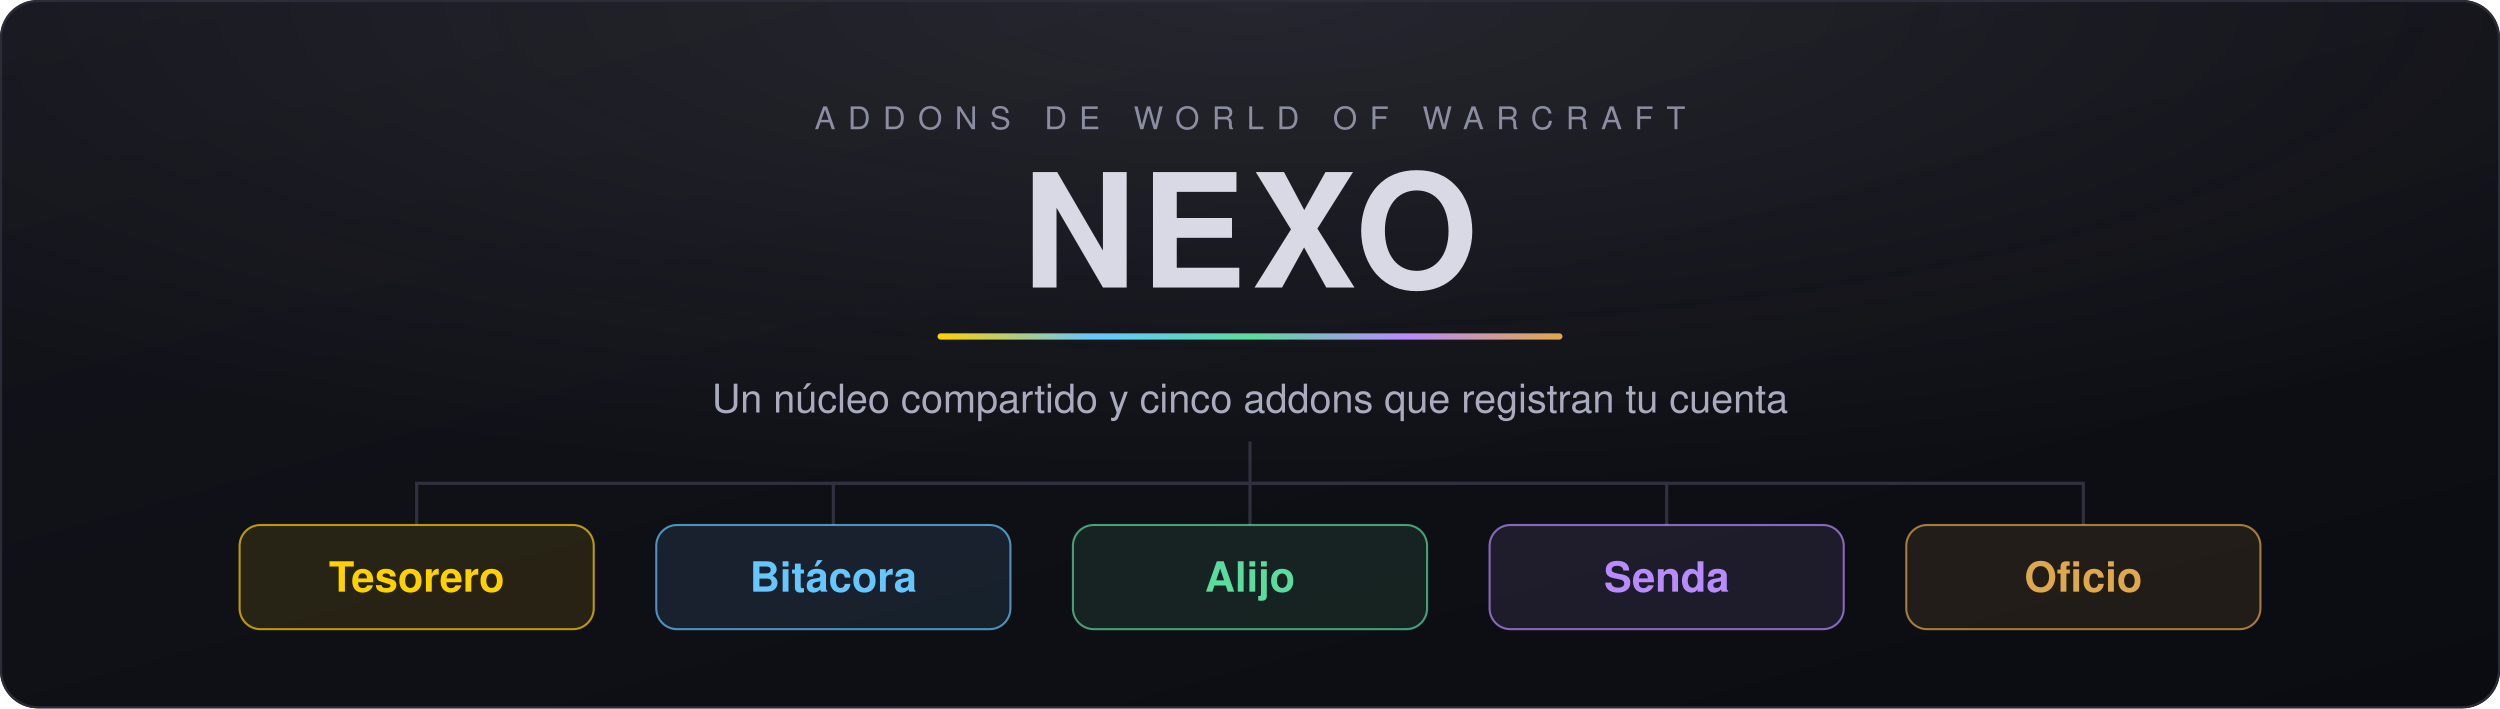
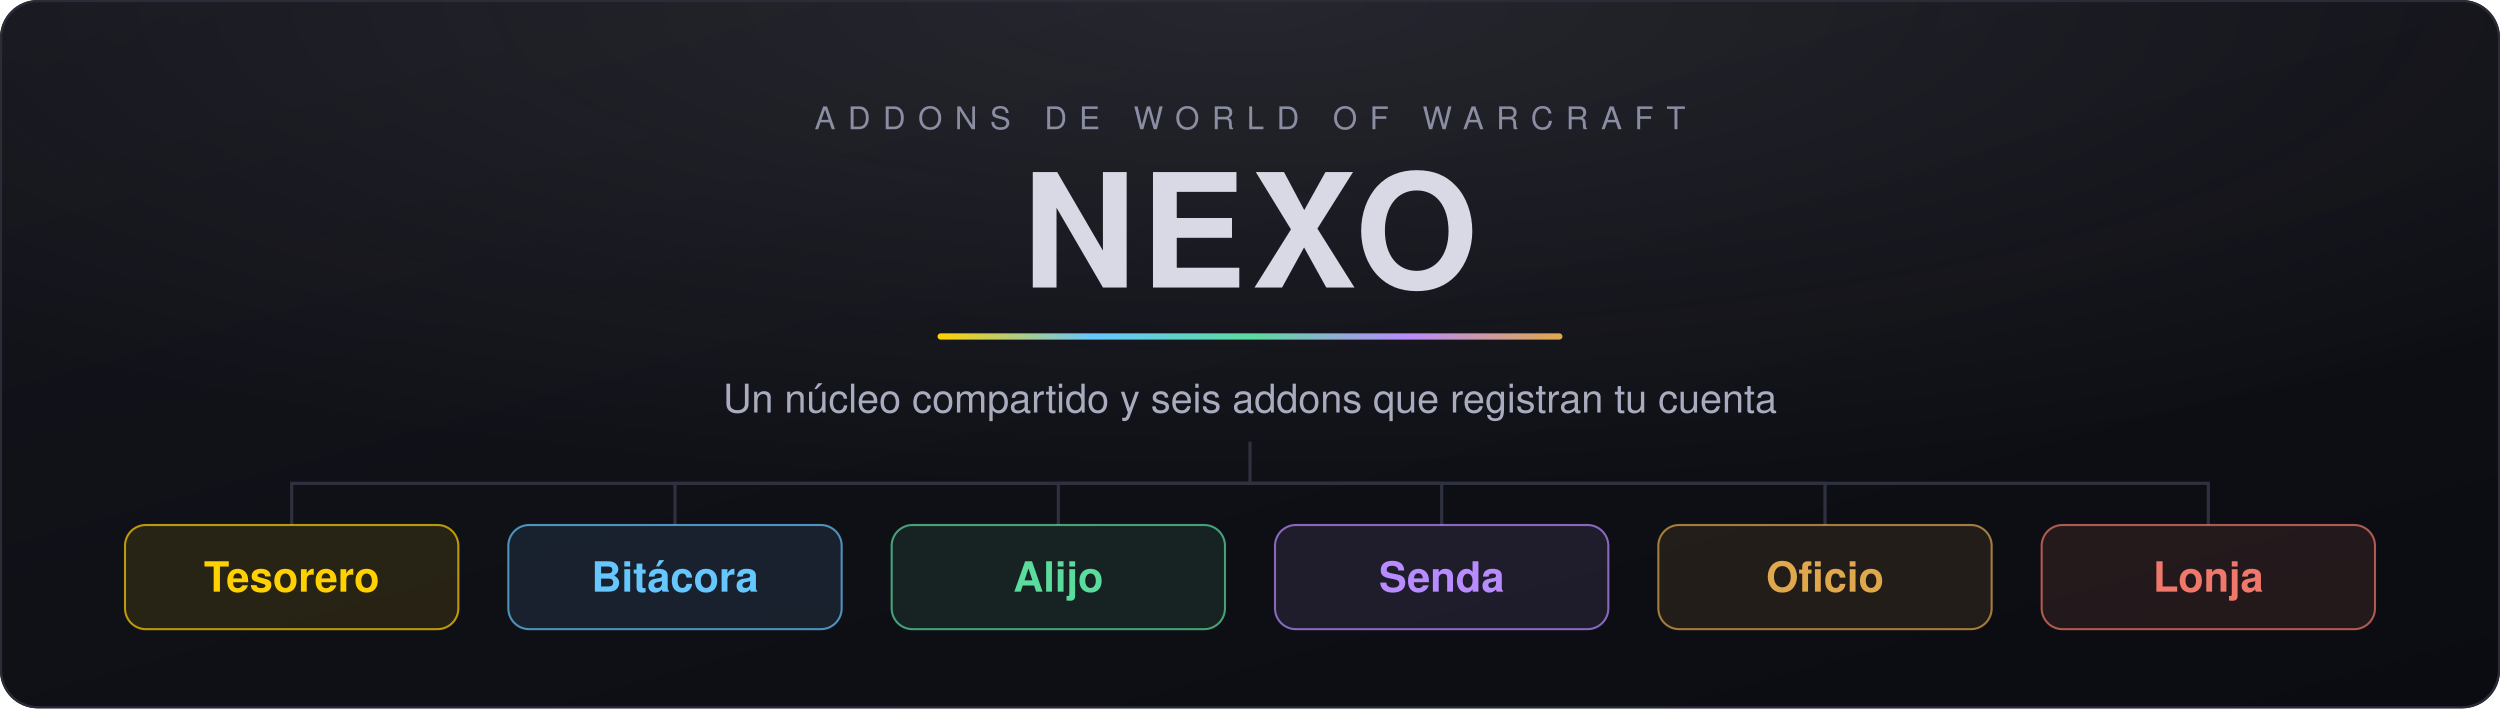
<svg xmlns="http://www.w3.org/2000/svg" viewBox="0 0 1200 340" width="1200" height="340" role="img" aria-label="Nexo: seis addons para World of Warcraft">
  <defs>
    <linearGradient id="bg" x1="0" y1="0" x2="1" y2="1">
      <stop offset="0" stop-color="#14151c" />
      <stop offset="1" stop-color="#0b0c11" />
    </linearGradient>
    <linearGradient id="line" x1="0" y1="0" x2="1" y2="0">
      <stop offset="0" stop-color="#ffd100" />
      <stop offset="0.25" stop-color="#66c7ff" />
      <stop offset="0.5" stop-color="#5cdb9e" />
      <stop offset="0.75" stop-color="#b88cff" />
      <stop offset="1" stop-color="#e0a84c" />
    </linearGradient>
    <radialGradient id="glow" cx="0.5" cy="0" r="0.7">
      <stop offset="0" stop-color="#d9d9e6" stop-opacity="0.10" />
      <stop offset="1" stop-color="#d9d9e6" stop-opacity="0" />
    </radialGradient>
  </defs>
  <rect width="1200" height="340" rx="18" fill="url(#bg)" />
  <rect width="1200" height="340" rx="18" fill="url(#glow)" />
  <rect x="0.5" y="0.5" width="1199" height="339" rx="18" fill="none" stroke="#2a2c38" />
  <g font-family="'Segoe UI', 'Helvetica Neue', Helvetica, Arial, sans-serif" text-anchor="middle">
    <text x="600" y="62" font-size="15" letter-spacing="6" fill="#8b8ea3">ADDONS DE WORLD OF WARCRAFT</text>
    <text x="600" y="138" font-size="76" font-weight="700" letter-spacing="2" fill="#d9d9e6">NEXO</text>
    <rect x="450" y="160" width="300" height="3" rx="1.5" fill="url(#line)" />
-     <text x="600" y="198" font-size="19" fill="#a9acbf">Un núcleo compartido y cinco addons que registran tu cuenta</text>
+     <text x="600" y="198" font-size="19" fill="#a9acbf">Un núcleo compartido y seis addons que registran tu cuenta</text>
    <g stroke="#2f3140" stroke-width="1.5" fill="none">
-       <path d="M600 212 V232 H200 V252" />
-       <path d="M600 232 H400 V252" />
-       <path d="M600 232 V252" />
-       <path d="M600 232 H800 V252" />
-       <path d="M600 232 H1000 V252" />
+       <path d="M600 212 V232" />
+       <path d="M600 232 H140 V252" />
+       <path d="M600 232 H324 V252" />
+       <path d="M600 232 H508 V252" />
+       <path d="M600 232 H692 V252" />
+       <path d="M600 232 H876 V252" />
+       <path d="M600 232 H1060 V252" />
    </g>
    <g font-size="20" font-weight="600">
      <g>
-         <rect x="115" y="252" width="170" height="50" rx="10" fill="#ffd100" fill-opacity="0.10" stroke="#ffd100" stroke-opacity="0.7" />
-         <text x="200" y="284" fill="#ffd100">Tesorero</text>
+         <rect x="60" y="252" width="160" height="50" rx="10" fill="#ffd100" fill-opacity="0.10" stroke="#ffd100" stroke-opacity="0.7" />
+         <text x="140" y="284" fill="#ffd100">Tesorero</text>
      </g>
      <g>
-         <rect x="315" y="252" width="170" height="50" rx="10" fill="#66c7ff" fill-opacity="0.10" stroke="#66c7ff" stroke-opacity="0.7" />
-         <text x="400" y="284" fill="#66c7ff">Bitácora</text>
+         <rect x="244" y="252" width="160" height="50" rx="10" fill="#66c7ff" fill-opacity="0.10" stroke="#66c7ff" stroke-opacity="0.7" />
+         <text x="324" y="284" fill="#66c7ff">Bitácora</text>
      </g>
      <g>
-         <rect x="515" y="252" width="170" height="50" rx="10" fill="#5cdb9e" fill-opacity="0.10" stroke="#5cdb9e" stroke-opacity="0.7" />
-         <text x="600" y="284" fill="#5cdb9e">Alijo</text>
+         <rect x="428" y="252" width="160" height="50" rx="10" fill="#5cdb9e" fill-opacity="0.10" stroke="#5cdb9e" stroke-opacity="0.7" />
+         <text x="508" y="284" fill="#5cdb9e">Alijo</text>
      </g>
      <g>
-         <rect x="715" y="252" width="170" height="50" rx="10" fill="#b88cff" fill-opacity="0.10" stroke="#b88cff" stroke-opacity="0.7" />
-         <text x="800" y="284" fill="#b88cff">Senda</text>
+         <rect x="612" y="252" width="160" height="50" rx="10" fill="#b88cff" fill-opacity="0.10" stroke="#b88cff" stroke-opacity="0.7" />
+         <text x="692" y="284" fill="#b88cff">Senda</text>
      </g>
      <g>
-         <rect x="915" y="252" width="170" height="50" rx="10" fill="#e0a84c" fill-opacity="0.10" stroke="#e0a84c" stroke-opacity="0.7" />
-         <text x="1000" y="284" fill="#e0a84c">Oficio</text>
+         <rect x="796" y="252" width="160" height="50" rx="10" fill="#e0a84c" fill-opacity="0.10" stroke="#e0a84c" stroke-opacity="0.7" />
+         <text x="876" y="284" fill="#e0a84c">Oficio</text>
+       </g>
+       <g>
+         <rect x="980" y="252" width="160" height="50" rx="10" fill="#f0786a" fill-opacity="0.10" stroke="#f0786a" stroke-opacity="0.7" />
+         <text x="1060" y="284" fill="#f0786a">Lonja</text>
      </g>
    </g>
  </g>
</svg>
